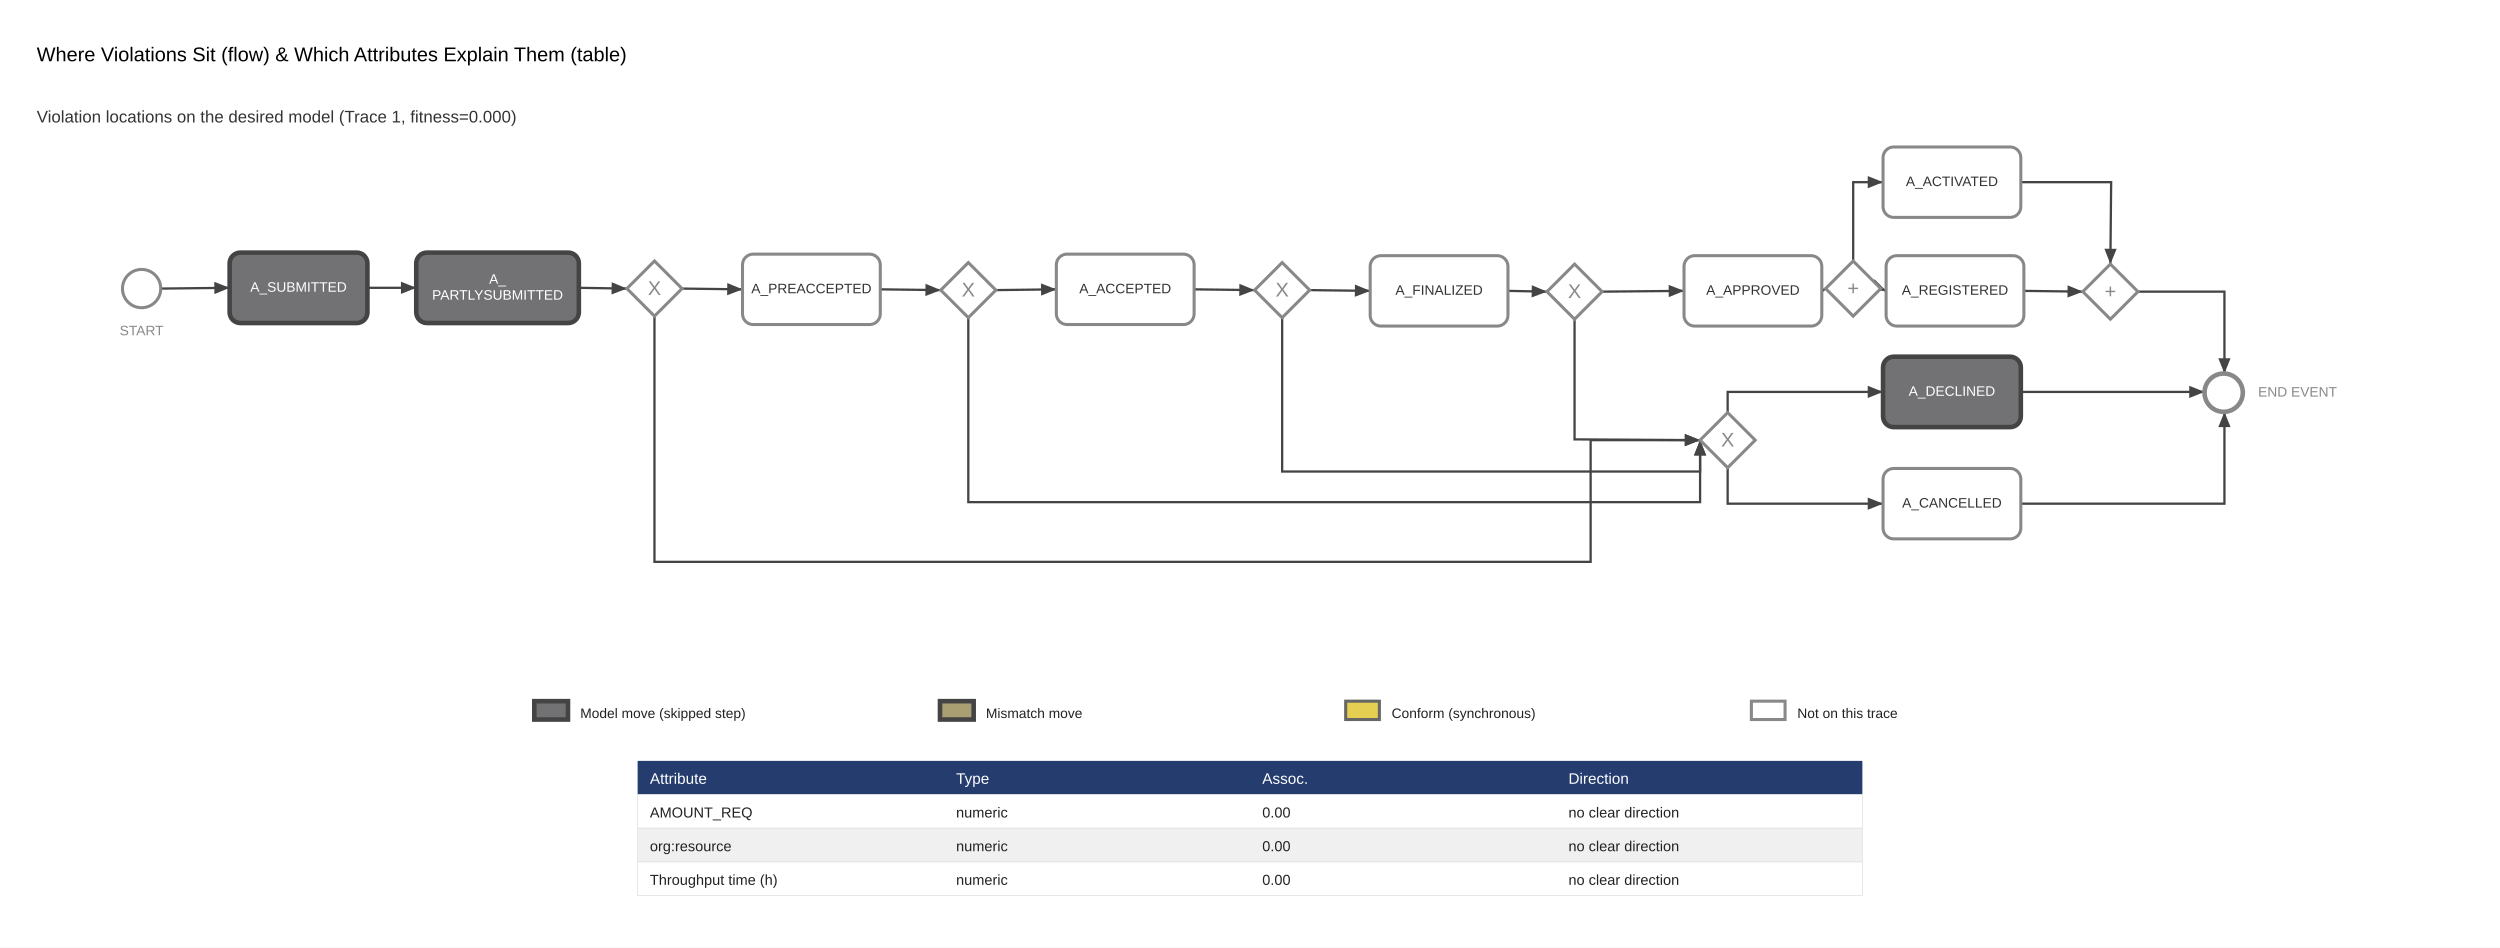
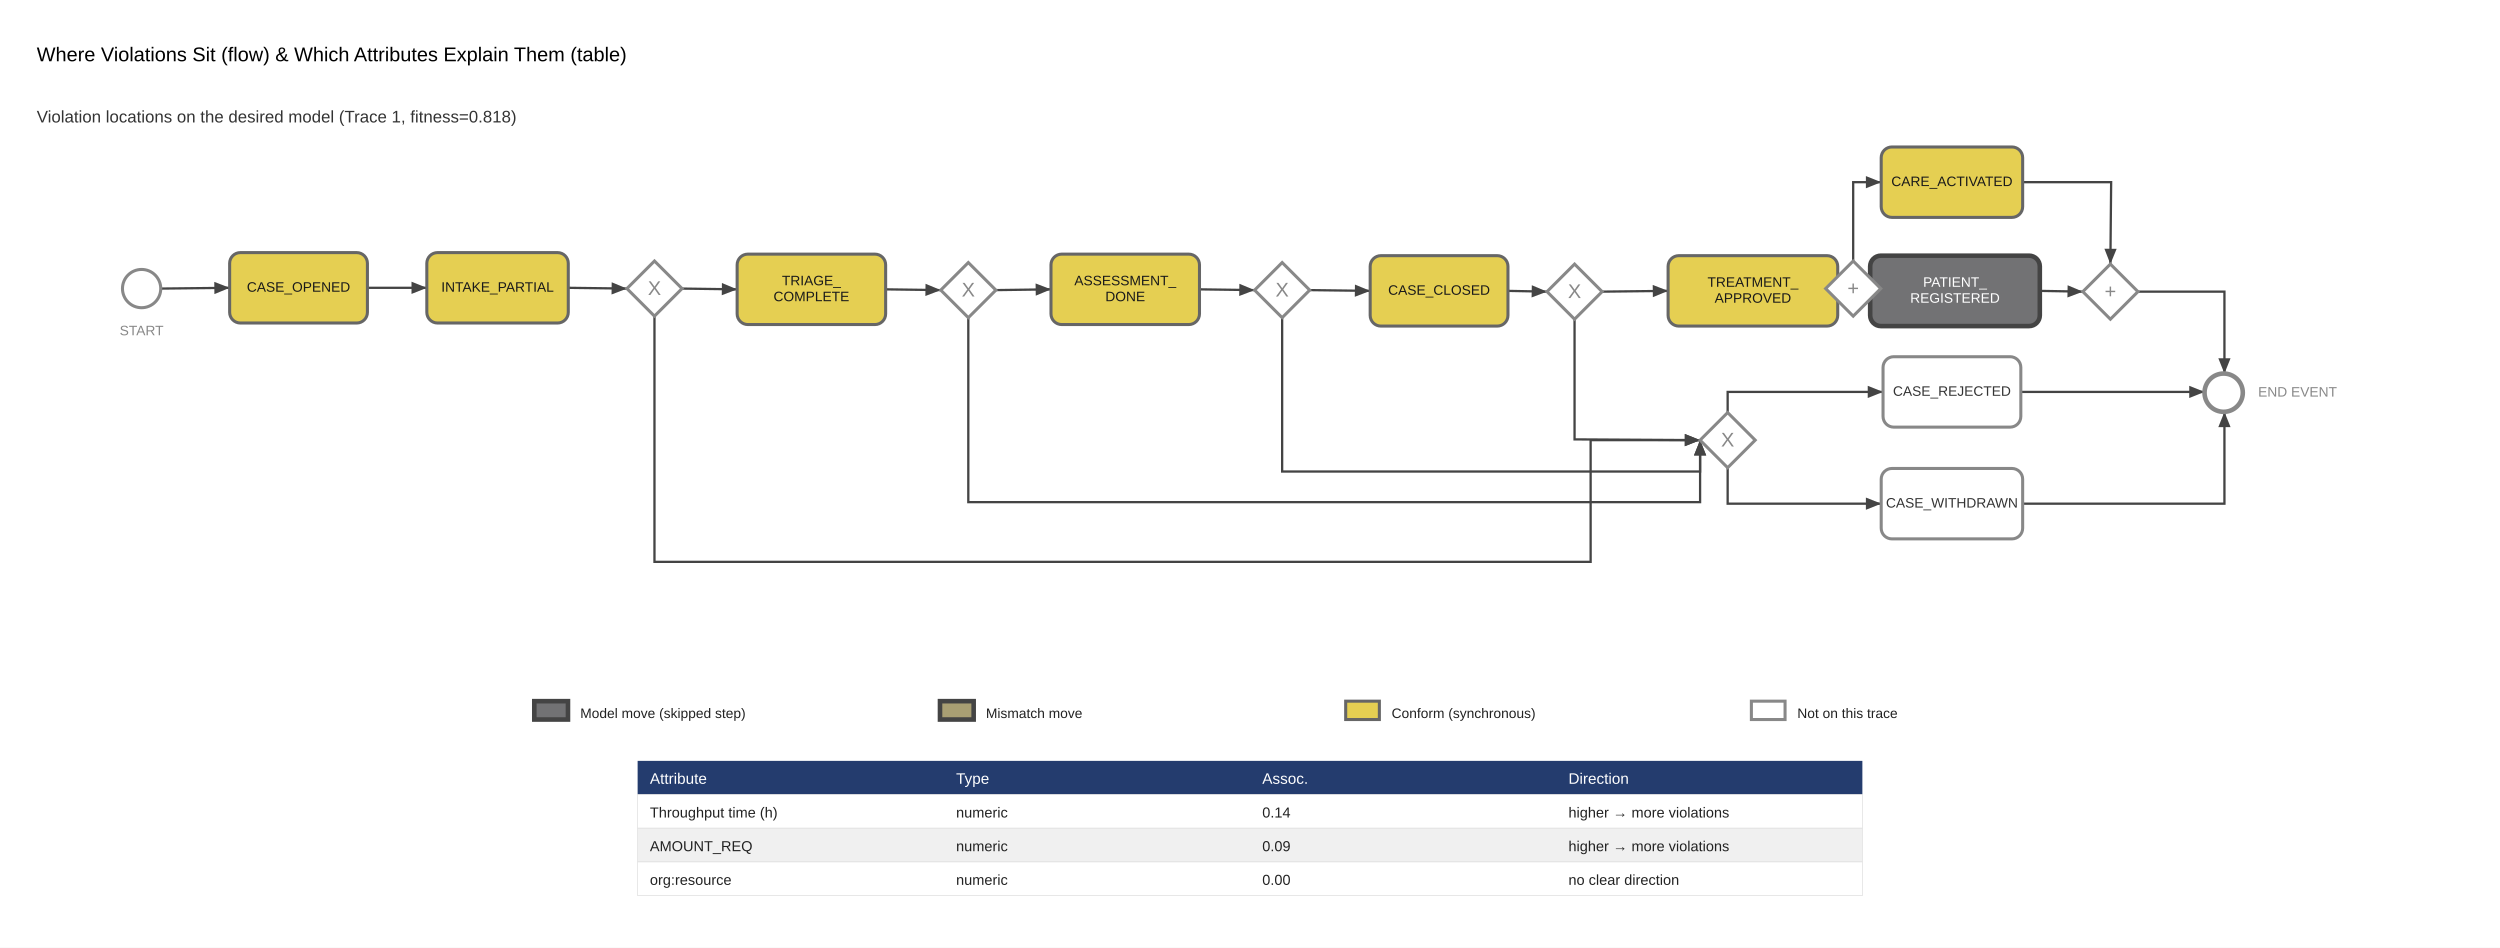
<svg xmlns="http://www.w3.org/2000/svg" width="1633.0" height="619.0" viewBox="0 0 1633.0 619.0">
  <defs>
    <marker id="arrow-grey" viewBox="0 0 10 10" refX="10" refY="5" markerWidth="10" markerHeight="10" orient="auto" markerUnits="userSpaceOnUse">
      <path d="M0,1 L10,5 L0,9 Z" fill="#444444" />
    </marker>
    <marker id="arrow-faded" viewBox="0 0 10 10" refX="10" refY="5" markerWidth="8" markerHeight="8" orient="auto" markerUnits="userSpaceOnUse">
      <path d="M0,1 L10,5 L0,9 Z" fill="#AAAAAA" />
    </marker>
  </defs>
  <rect x="0" y="0" width="100%" height="100%" fill="white" />
  <text x="24" y="40" font-family="Arial, sans-serif" font-size="13" fill="black">Where Violations Sit (flow) &amp; Which Attributes Explain Them (table)</text>
-   <text x="24" y="80.0" font-family="Arial, sans-serif" font-size="11" fill="#333">Violation locations on the desired model (Trace 1, fitness=0.000)</text>
-   <polyline points="240.0,188.0 271.9,188.0" fill="none" stroke="#444444" stroke-width="1.5" stroke-linejoin="miter" stroke-linecap="butt" marker-end="url(#arrow-grey)" />
-   <polyline points="378.1,188.0 409.5,188.5" fill="none" stroke="#444444" stroke-width="1.5" stroke-linejoin="miter" stroke-linecap="butt" marker-end="url(#arrow-grey)" />
-   <polyline points="445.5,188.5 485.0,189.0" fill="none" stroke="#444444" stroke-width="1.5" stroke-linejoin="miter" stroke-linecap="butt" marker-end="url(#arrow-grey)" />
-   <polyline points="575.0,189.0 614.5,189.5" fill="none" stroke="#444444" stroke-width="1.5" stroke-linejoin="miter" stroke-linecap="butt" marker-end="url(#arrow-grey)" />
-   <polyline points="650.5,189.5 690.0,189.0" fill="none" stroke="#444444" stroke-width="1.5" stroke-linejoin="miter" stroke-linecap="butt" marker-end="url(#arrow-grey)" />
-   <polyline points="780.0,189.0 819.5,189.5" fill="none" stroke="#444444" stroke-width="1.5" stroke-linejoin="miter" stroke-linecap="butt" marker-end="url(#arrow-grey)" />
+   <text x="24" y="80.0" font-family="Arial, sans-serif" font-size="11" fill="#333">Violation locations on the desired model (Trace 1, fitness=0.818)</text>
+   <polyline points="240.0,188.0 278.8,188.0" fill="none" stroke="#444444" stroke-width="1.5" stroke-linejoin="miter" stroke-linecap="butt" marker-end="url(#arrow-grey)" />
+   <polyline points="371.2,188.0 409.5,188.5" fill="none" stroke="#444444" stroke-width="1.5" stroke-linejoin="miter" stroke-linecap="butt" marker-end="url(#arrow-grey)" />
+   <polyline points="445.5,188.5 481.5,189.0" fill="none" stroke="#444444" stroke-width="1.5" stroke-linejoin="miter" stroke-linecap="butt" marker-end="url(#arrow-grey)" />
+   <polyline points="578.5,189.0 614.5,189.5" fill="none" stroke="#444444" stroke-width="1.5" stroke-linejoin="miter" stroke-linecap="butt" marker-end="url(#arrow-grey)" />
+   <polyline points="650.5,189.5 686.5,189.0" fill="none" stroke="#444444" stroke-width="1.5" stroke-linejoin="miter" stroke-linecap="butt" marker-end="url(#arrow-grey)" />
+   <polyline points="783.5,189.0 819.5,189.5" fill="none" stroke="#444444" stroke-width="1.5" stroke-linejoin="miter" stroke-linecap="butt" marker-end="url(#arrow-grey)" />
  <polyline points="855.5,189.5 895.0,190.0" fill="none" stroke="#444444" stroke-width="1.5" stroke-linejoin="miter" stroke-linecap="butt" marker-end="url(#arrow-grey)" />
-   <polyline points="1322.0,190.0 1360.5,190.5" fill="none" stroke="#444444" stroke-width="1.5" stroke-linejoin="miter" stroke-linecap="butt" marker-end="url(#arrow-grey)" />
-   <polyline points="1320.0,119.0 1379.0,119.0 1378.5,172.5" fill="none" stroke="#444444" stroke-width="1.5" stroke-linejoin="miter" stroke-linecap="butt" marker-end="url(#arrow-grey)" />
+   <polyline points="1332.4,190.0 1360.5,190.5" fill="none" stroke="#444444" stroke-width="1.5" stroke-linejoin="miter" stroke-linecap="butt" marker-end="url(#arrow-grey)" />
+   <polyline points="1321.2,119.0 1379.0,119.0 1378.5,172.5" fill="none" stroke="#444444" stroke-width="1.5" stroke-linejoin="miter" stroke-linecap="butt" marker-end="url(#arrow-grey)" />
  <polyline points="1320.0,256.0 1440.0,256.0" fill="none" stroke="#444444" stroke-width="1.5" stroke-linejoin="miter" stroke-linecap="butt" marker-end="url(#arrow-grey)" />
-   <polyline points="1320.0,329.0 1453.0,329.0 1453.0,269.0" fill="none" stroke="#444444" stroke-width="1.5" stroke-linejoin="miter" stroke-linecap="butt" marker-end="url(#arrow-grey)" />
+   <polyline points="1321.2,329.0 1453.0,329.0 1453.0,269.0" fill="none" stroke="#444444" stroke-width="1.5" stroke-linejoin="miter" stroke-linecap="butt" marker-end="url(#arrow-grey)" />
  <polyline points="985.0,190.0 1010.5,190.5" fill="none" stroke="#444444" stroke-width="1.5" stroke-linejoin="miter" stroke-linecap="butt" marker-end="url(#arrow-grey)" />
-   <polyline points="1046.5,190.5 1100.0,190.0" fill="none" stroke="#444444" stroke-width="1.5" stroke-linejoin="miter" stroke-linecap="butt" marker-end="url(#arrow-grey)" />
+   <polyline points="1046.5,190.5 1089.6,190.0" fill="none" stroke="#444444" stroke-width="1.5" stroke-linejoin="miter" stroke-linecap="butt" marker-end="url(#arrow-grey)" />
  <polyline points="427.5,206.5 427.5,367.0 1039.0,367.0 1039.0,287.5 1110.5,287.5" fill="none" stroke="#444444" stroke-width="1.5" stroke-linejoin="miter" stroke-linecap="butt" marker-end="url(#arrow-grey)" />
  <polyline points="105.0,188.5 150.0,188.0" fill="none" stroke="#444444" stroke-width="1.5" stroke-linejoin="miter" stroke-linecap="butt" marker-end="url(#arrow-grey)" />
  <polyline points="837.5,207.5 837.5,308.0 1110.5,308.0 1110.5,287.5" fill="none" stroke="#444444" stroke-width="1.5" stroke-linejoin="miter" stroke-linecap="butt" marker-end="url(#arrow-grey)" />
  <polyline points="1028.5,208.5 1028.5,287.0 1110.5,287.5" fill="none" stroke="#444444" stroke-width="1.5" stroke-linejoin="miter" stroke-linecap="butt" marker-end="url(#arrow-grey)" />
  <polyline points="632.5,207.5 632.5,328.0 1110.5,328.0 1110.5,287.5" fill="none" stroke="#444444" stroke-width="1.5" stroke-linejoin="miter" stroke-linecap="butt" marker-end="url(#arrow-grey)" />
  <polyline points="1396.5,190.5 1453.0,190.5 1453.0,244.0" fill="none" stroke="#444444" stroke-width="1.5" stroke-linejoin="miter" stroke-linecap="butt" marker-end="url(#arrow-grey)" />
-   <polyline points="1128.5,305.5 1128.5,329.0 1230.0,329.0" fill="none" stroke="#444444" stroke-width="1.5" stroke-linejoin="miter" stroke-linecap="butt" marker-end="url(#arrow-grey)" />
+   <polyline points="1128.5,305.5 1128.5,329.0 1228.8,329.0" fill="none" stroke="#444444" stroke-width="1.5" stroke-linejoin="miter" stroke-linecap="butt" marker-end="url(#arrow-grey)" />
  <polyline points="1128.5,269.5 1128.5,256.0 1230.0,256.0" fill="none" stroke="#444444" stroke-width="1.5" stroke-linejoin="miter" stroke-linecap="butt" marker-end="url(#arrow-grey)" />
-   <polyline points="1228.5,188.5 1232.0,190.0" fill="none" stroke="#444444" stroke-width="1.5" stroke-linejoin="miter" stroke-linecap="butt" marker-end="url(#arrow-grey)" />
-   <polyline points="1190.0,190.0 1192.5,188.5" fill="none" stroke="#444444" stroke-width="1.5" stroke-linejoin="miter" stroke-linecap="butt" marker-end="url(#arrow-grey)" />
-   <polyline points="1210.5,170.5 1210.5,119.0 1230.0,119.0" fill="none" stroke="#444444" stroke-width="1.5" stroke-linejoin="miter" stroke-linecap="butt" marker-end="url(#arrow-grey)" />
+   <polyline points="1228.5,188.5 1221.6,190.0" fill="none" stroke="#444444" stroke-width="1.5" stroke-linejoin="miter" stroke-linecap="butt" marker-end="url(#arrow-grey)" />
+   <polyline points="1200.4,190.0 1228.5,188.5" fill="none" stroke="#444444" stroke-width="1.5" stroke-linejoin="miter" stroke-linecap="butt" marker-end="url(#arrow-grey)" />
+   <polyline points="1210.5,170.5 1210.5,119.0 1228.8,119.0" fill="none" stroke="#444444" stroke-width="1.5" stroke-linejoin="miter" stroke-linecap="butt" marker-end="url(#arrow-grey)" />
  <circle cx="1452.5" cy="256.5" r="12.5" fill="white" stroke="#888888" stroke-width="3" />
  <text x="1475.0" y="256.5" text-anchor="start" dominant-baseline="middle" font-family="Arial, sans-serif" font-size="9" fill="#888888">END EVENT</text>
-   <rect x="1230.0" y="96.0" width="90.0" height="46.0" rx="7" ry="7" fill="white" stroke="#888888" stroke-width="2" />
-   <text x="1275.0" y="119.0" text-anchor="middle" dominant-baseline="middle" font-family="Arial, sans-serif" font-size="9" fill="#333333">A_ACTIVATED</text>
-   <rect x="1230.0" y="306.0" width="90.0" height="46.0" rx="7" ry="7" fill="white" stroke="#888888" stroke-width="2" />
-   <text x="1275.0" y="329.0" text-anchor="middle" dominant-baseline="middle" font-family="Arial, sans-serif" font-size="9" fill="#333333">A_CANCELLED</text>
-   <rect x="485.0" y="166.0" width="90.0" height="46.0" rx="7" ry="7" fill="white" stroke="#888888" stroke-width="2" />
-   <text x="530.0" y="189.0" text-anchor="middle" dominant-baseline="middle" font-family="Arial, sans-serif" font-size="9" fill="#333333">A_PREACCEPTED</text>
+   <rect x="1228.8" y="96.0" width="92.4" height="46.0" rx="7" ry="7" fill="#e5cf52" stroke="#666666" stroke-width="2" />
+   <text x="1275.0" y="119.0" text-anchor="middle" dominant-baseline="middle" font-family="Arial, sans-serif" font-size="9" fill="#1a1a1a">CARE_ACTIVATED</text>
+   <rect x="1228.8" y="306.0" width="92.4" height="46.0" rx="7" ry="7" fill="white" stroke="#888888" stroke-width="2" />
+   <text x="1275.0" y="329.0" text-anchor="middle" dominant-baseline="middle" font-family="Arial, sans-serif" font-size="9" fill="#333333">CASE_WITHDRAWN</text>
+   <rect x="481.5" y="166.0" width="97.0" height="46.0" rx="7" ry="7" fill="#e5cf52" stroke="#666666" stroke-width="2" />
+   <text x="530.0" y="183.8" text-anchor="middle" dominant-baseline="middle" font-family="Arial, sans-serif" font-size="9" fill="#1a1a1a">TRIAGE_</text>
+   <text x="530.0" y="194.2" text-anchor="middle" dominant-baseline="middle" font-family="Arial, sans-serif" font-size="9" fill="#1a1a1a">COMPLETE</text>
  <polygon points="632.5,171.5 650.5,189.5 632.5,207.5 614.5,189.5" fill="white" stroke="#888888" stroke-width="2" />
  <text x="632.5" y="190.0" text-anchor="middle" dominant-baseline="middle" font-family="Arial, sans-serif" font-size="13.0" fill="#888888">X</text>
-   <rect x="690.0" y="166.0" width="90.0" height="46.0" rx="7" ry="7" fill="white" stroke="#888888" stroke-width="2" />
-   <text x="735.0" y="189.0" text-anchor="middle" dominant-baseline="middle" font-family="Arial, sans-serif" font-size="9" fill="#333333">A_ACCEPTED</text>
+   <rect x="686.5" y="166.0" width="97.0" height="46.0" rx="7" ry="7" fill="#e5cf52" stroke="#666666" stroke-width="2" />
+   <text x="735.0" y="183.8" text-anchor="middle" dominant-baseline="middle" font-family="Arial, sans-serif" font-size="9" fill="#1a1a1a">ASSESSMENT_</text>
+   <text x="735.0" y="194.2" text-anchor="middle" dominant-baseline="middle" font-family="Arial, sans-serif" font-size="9" fill="#1a1a1a">DONE</text>
  <polygon points="837.5,171.5 855.5,189.5 837.5,207.5 819.5,189.5" fill="white" stroke="#888888" stroke-width="2" />
  <text x="837.5" y="190.0" text-anchor="middle" dominant-baseline="middle" font-family="Arial, sans-serif" font-size="13.0" fill="#888888">X</text>
-   <rect x="895.0" y="167.0" width="90.0" height="46.0" rx="7" ry="7" fill="white" stroke="#888888" stroke-width="2" />
-   <text x="940.0" y="190.0" text-anchor="middle" dominant-baseline="middle" font-family="Arial, sans-serif" font-size="9" fill="#333333">A_FINALIZED</text>
+   <rect x="895.0" y="167.0" width="90.0" height="46.0" rx="7" ry="7" fill="#e5cf52" stroke="#666666" stroke-width="2" />
+   <text x="940.0" y="190.0" text-anchor="middle" dominant-baseline="middle" font-family="Arial, sans-serif" font-size="9" fill="#1a1a1a">CASE_CLOSED</text>
  <polygon points="1028.5,172.5 1046.5,190.5 1028.5,208.5 1010.5,190.5" fill="white" stroke="#888888" stroke-width="2" />
  <text x="1028.5" y="191.0" text-anchor="middle" dominant-baseline="middle" font-family="Arial, sans-serif" font-size="13.0" fill="#888888">X</text>
-   <rect x="1100.0" y="167.0" width="90.0" height="46.0" rx="7" ry="7" fill="white" stroke="#888888" stroke-width="2" />
-   <text x="1145.0" y="190.0" text-anchor="middle" dominant-baseline="middle" font-family="Arial, sans-serif" font-size="9" fill="#333333">A_APPROVED</text>
-   <rect x="1232.0" y="167.0" width="90.0" height="46.0" rx="7" ry="7" fill="white" stroke="#888888" stroke-width="2" />
-   <text x="1277.0" y="190.0" text-anchor="middle" dominant-baseline="middle" font-family="Arial, sans-serif" font-size="9" fill="#333333">A_REGISTERED</text>
+   <rect x="1089.6" y="167.0" width="110.8" height="46.0" rx="7" ry="7" fill="#e5cf52" stroke="#666666" stroke-width="2" />
+   <text x="1145.0" y="184.8" text-anchor="middle" dominant-baseline="middle" font-family="Arial, sans-serif" font-size="9" fill="#1a1a1a">TREATMENT_</text>
+   <text x="1145.0" y="195.2" text-anchor="middle" dominant-baseline="middle" font-family="Arial, sans-serif" font-size="9" fill="#1a1a1a">APPROVED</text>
+   <rect x="1221.6" y="167.0" width="110.8" height="46.0" rx="7" ry="7" fill="#727274" stroke="#444444" stroke-width="3" />
+   <text x="1277.0" y="184.8" text-anchor="middle" dominant-baseline="middle" font-family="Arial, sans-serif" font-size="9" fill="#ffffff">PATIENT_</text>
+   <text x="1277.0" y="195.2" text-anchor="middle" dominant-baseline="middle" font-family="Arial, sans-serif" font-size="9" fill="#ffffff">REGISTERED</text>
  <polygon points="1378.5,172.5 1396.5,190.5 1378.5,208.5 1360.5,190.5" fill="white" stroke="#888888" stroke-width="2" />
  <text x="1378.5" y="191.0" text-anchor="middle" dominant-baseline="middle" font-family="Arial, sans-serif" font-size="13.0" fill="#888888">+</text>
-   <rect x="1230.0" y="233.0" width="90.0" height="46.0" rx="7" ry="7" fill="#727274" stroke="#444444" stroke-width="3" />
-   <text x="1275.0" y="256.0" text-anchor="middle" dominant-baseline="middle" font-family="Arial, sans-serif" font-size="9" fill="#ffffff">A_DECLINED</text>
+   <rect x="1230.0" y="233.0" width="90.0" height="46.0" rx="7" ry="7" fill="white" stroke="#888888" stroke-width="2" />
+   <text x="1275.0" y="256.0" text-anchor="middle" dominant-baseline="middle" font-family="Arial, sans-serif" font-size="9" fill="#333333">CASE_REJECTED</text>
  <polygon points="1128.5,269.5 1146.5,287.5 1128.5,305.5 1110.5,287.5" fill="white" stroke="#888888" stroke-width="2" />
  <text x="1128.5" y="288.0" text-anchor="middle" dominant-baseline="middle" font-family="Arial, sans-serif" font-size="13.0" fill="#888888">X</text>
  <polygon points="427.5,170.5 445.5,188.5 427.5,206.5 409.5,188.5" fill="white" stroke="#888888" stroke-width="2" />
  <text x="427.5" y="189.0" text-anchor="middle" dominant-baseline="middle" font-family="Arial, sans-serif" font-size="13.0" fill="#888888">X</text>
-   <rect x="271.9" y="165.0" width="106.2" height="46.0" rx="7" ry="7" fill="#727274" stroke="#444444" stroke-width="3" />
-   <text x="325.0" y="182.8" text-anchor="middle" dominant-baseline="middle" font-family="Arial, sans-serif" font-size="9" fill="#ffffff">A_</text>
-   <text x="325.0" y="193.2" text-anchor="middle" dominant-baseline="middle" font-family="Arial, sans-serif" font-size="9" fill="#ffffff">PARTLYSUBMITTED</text>
-   <rect x="150.0" y="165.0" width="90.0" height="46.0" rx="7" ry="7" fill="#727274" stroke="#444444" stroke-width="3" />
-   <text x="195.0" y="188.0" text-anchor="middle" dominant-baseline="middle" font-family="Arial, sans-serif" font-size="9" fill="#ffffff">A_SUBMITTED</text>
+   <rect x="278.8" y="165.0" width="92.4" height="46.0" rx="7" ry="7" fill="#e5cf52" stroke="#666666" stroke-width="2" />
+   <text x="325.0" y="188.0" text-anchor="middle" dominant-baseline="middle" font-family="Arial, sans-serif" font-size="9" fill="#1a1a1a">INTAKE_PARTIAL</text>
+   <rect x="150.0" y="165.0" width="90.0" height="46.0" rx="7" ry="7" fill="#e5cf52" stroke="#666666" stroke-width="2" />
+   <text x="195.0" y="188.0" text-anchor="middle" dominant-baseline="middle" font-family="Arial, sans-serif" font-size="9" fill="#1a1a1a">CASE_OPENED</text>
  <circle cx="92.5" cy="188.5" r="12.5" fill="white" stroke="#888888" stroke-width="2" />
  <text x="92.5" y="219.0" text-anchor="middle" font-family="Arial, sans-serif" font-size="9" fill="#888888">START</text>
  <polygon points="1210.5,170.5 1228.5,188.5 1210.5,206.5 1192.5,188.5" fill="white" stroke="#888888" stroke-width="2" />
  <text x="1210.5" y="189.0" text-anchor="middle" dominant-baseline="middle" font-family="Arial, sans-serif" font-size="13.0" fill="#888888">+</text>
  <rect x="416.5" y="497.0" width="800.0" height="22.0" fill="#243c6e" />
  <text x="424.5" y="512.0" font-family="Arial, sans-serif" font-size="10" fill="white">Attribute</text>
  <text x="624.5" y="512.0" font-family="Arial, sans-serif" font-size="10" fill="white">Type</text>
  <text x="824.5" y="512.0" font-family="Arial, sans-serif" font-size="10" fill="white">Assoc.</text>
  <text x="1024.5" y="512.0" font-family="Arial, sans-serif" font-size="10" fill="white">Direction</text>
  <rect x="416.5" y="519.0" width="800.0" height="22.0" fill="#FFFFFF" stroke="#E0E0E0" stroke-width="0.5" />
-   <text x="424.5" y="534.0" font-family="Arial, sans-serif" font-size="9.5" fill="#222">AMOUNT_REQ</text>
+   <text x="424.5" y="534.0" font-family="Arial, sans-serif" font-size="9.5" fill="#222">Throughput time (h)</text>
  <text x="624.5" y="534.0" font-family="Arial, sans-serif" font-size="9.5" fill="#222">numeric</text>
-   <text x="824.5" y="534.0" font-family="Arial, sans-serif" font-size="9.5" fill="#222">0.00</text>
-   <text x="1024.5" y="534.0" font-family="Arial, sans-serif" font-size="9.5" fill="#222">no clear direction</text>
+   <text x="824.5" y="534.0" font-family="Arial, sans-serif" font-size="9.5" fill="#222">0.14</text>
+   <text x="1024.5" y="534.0" font-family="Arial, sans-serif" font-size="9.5" fill="#222">higher → more violations</text>
  <rect x="416.5" y="541.0" width="800.0" height="22.0" fill="#F0F0F0" stroke="#E0E0E0" stroke-width="0.5" />
-   <text x="424.5" y="556.0" font-family="Arial, sans-serif" font-size="9.5" fill="#222">org:resource</text>
+   <text x="424.5" y="556.0" font-family="Arial, sans-serif" font-size="9.5" fill="#222">AMOUNT_REQ</text>
  <text x="624.5" y="556.0" font-family="Arial, sans-serif" font-size="9.5" fill="#222">numeric</text>
-   <text x="824.5" y="556.0" font-family="Arial, sans-serif" font-size="9.5" fill="#222">0.00</text>
-   <text x="1024.5" y="556.0" font-family="Arial, sans-serif" font-size="9.5" fill="#222">no clear direction</text>
+   <text x="824.5" y="556.0" font-family="Arial, sans-serif" font-size="9.5" fill="#222">0.09</text>
+   <text x="1024.5" y="556.0" font-family="Arial, sans-serif" font-size="9.5" fill="#222">higher → more violations</text>
  <rect x="416.5" y="563.0" width="800.0" height="22.0" fill="#FFFFFF" stroke="#E0E0E0" stroke-width="0.5" />
-   <text x="424.5" y="578.0" font-family="Arial, sans-serif" font-size="9.5" fill="#222">Throughput time (h)</text>
+   <text x="424.5" y="578.0" font-family="Arial, sans-serif" font-size="9.5" fill="#222">org:resource</text>
  <text x="624.5" y="578.0" font-family="Arial, sans-serif" font-size="9.5" fill="#222">numeric</text>
  <text x="824.5" y="578.0" font-family="Arial, sans-serif" font-size="9.5" fill="#222">0.00</text>
  <text x="1024.5" y="578.0" font-family="Arial, sans-serif" font-size="9.5" fill="#222">no clear direction</text>
  <rect x="349.0" y="458.0" width="22" height="12" fill="#727274" stroke="#444444" stroke-width="3" />
  <text x="379.0" y="469.0" font-family="Arial, sans-serif" font-size="9" fill="#222">Model move (skipped step)</text>
  <rect x="614.0" y="458.0" width="22" height="12" fill="#a99f73" stroke="#444444" stroke-width="3" />
  <text x="644.0" y="469.0" font-family="Arial, sans-serif" font-size="9" fill="#222">Mismatch move</text>
  <rect x="879.0" y="458.0" width="22" height="12" fill="#e5cf52" stroke="#666666" stroke-width="2" />
  <text x="909.0" y="469.0" font-family="Arial, sans-serif" font-size="9" fill="#222">Conform (synchronous)</text>
  <rect x="1144.0" y="458.0" width="22" height="12" fill="white" stroke="#888888" stroke-width="2" />
  <text x="1174.0" y="469.0" font-family="Arial, sans-serif" font-size="9" fill="#222">Not on this trace</text>
</svg>
